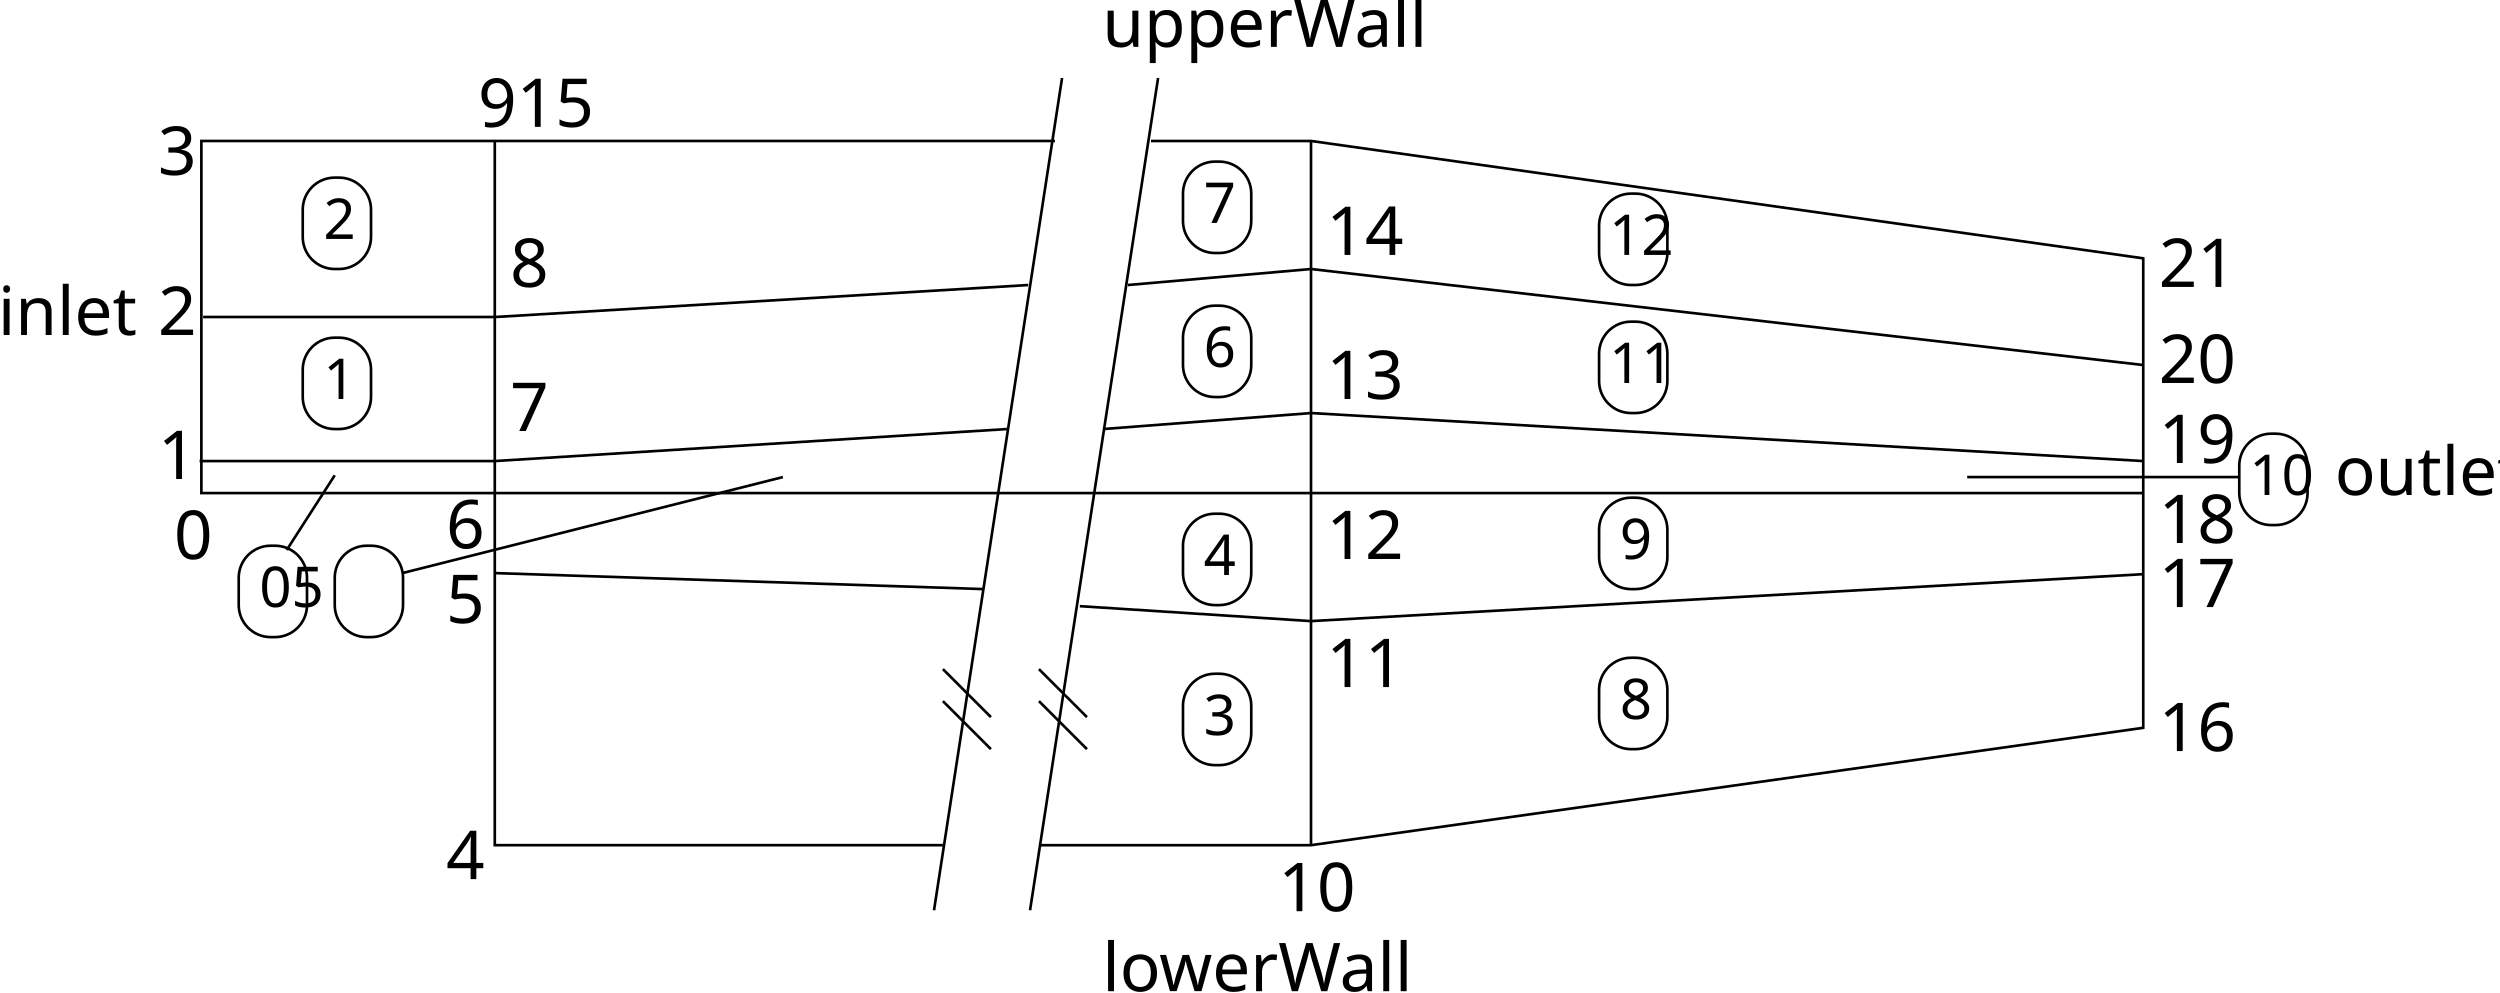
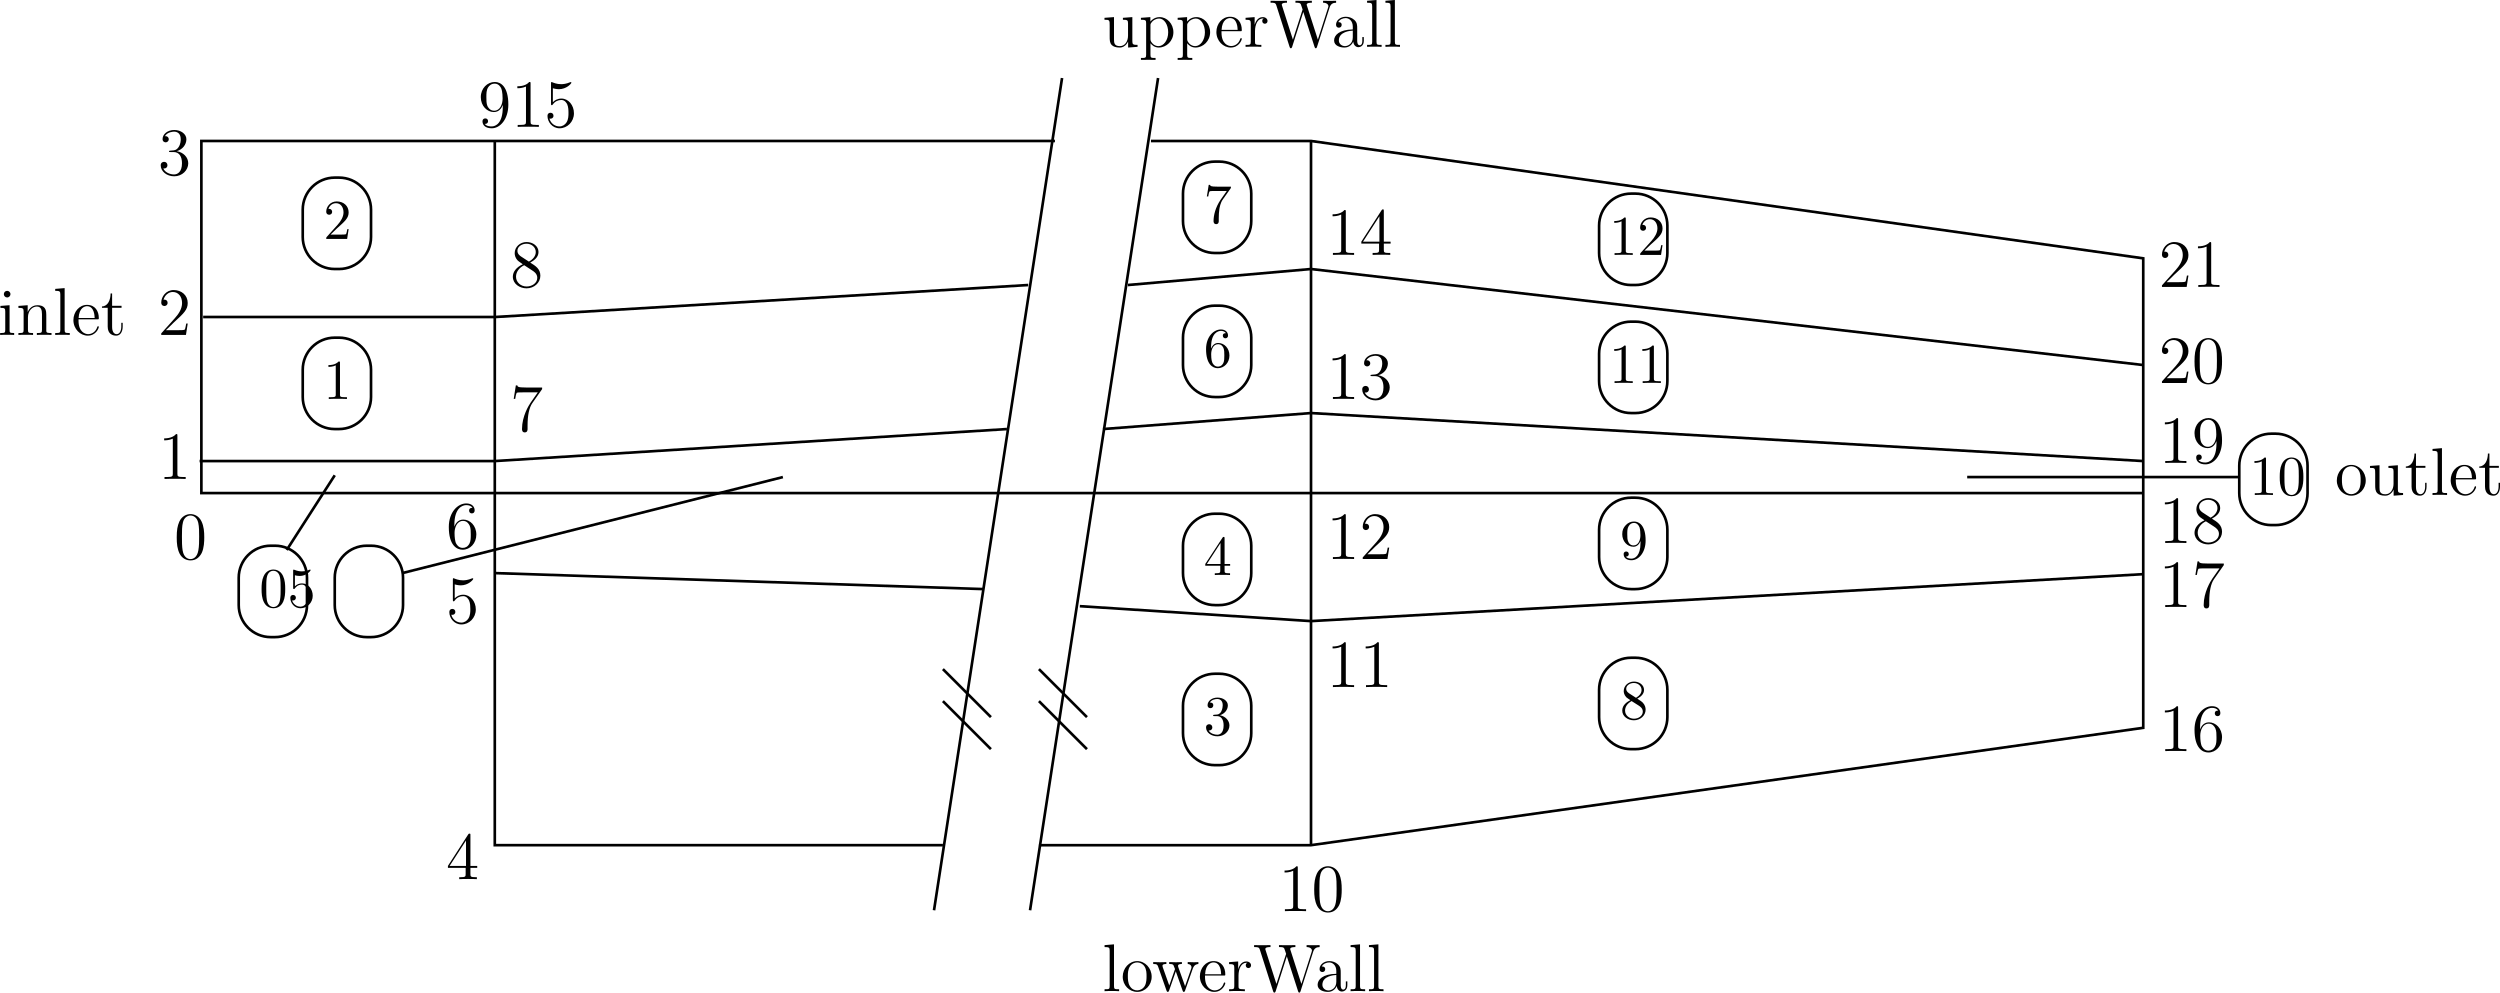
<svg xmlns="http://www.w3.org/2000/svg" id="svg4846" version="1.1" width="553.471" height="219.753" xml:space="preserve">
  <defs id="defs4850">
    <clipPath clipPathUnits="userSpaceOnUse" id="clipPath5116">
      <path d="m 780.031,4512.88 0,-1770 4139.999,0 0,1770 -4139.999,0 z" id="path5118" />
    </clipPath>
  </defs>
  <g id="g4854" transform="matrix(1.25,0,0,-1.25,-97.96351,562.2978)">
    <path id="path5120" style="fill:none;stroke:#000000;stroke-width:0.472;stroke-linecap:butt;stroke-linejoin:miter;stroke-miterlimit:10;stroke-opacity:1;stroke-dasharray:none" d="m 245.37,325.66 8.504,-8.503" />
    <path id="path5122" style="fill:none;stroke:#000000;stroke-width:0.472;stroke-linecap:butt;stroke-linejoin:miter;stroke-miterlimit:10;stroke-opacity:1;stroke-dasharray:none" d="m 245.37,331.329 8.504,-8.503" />
    <path id="path5124" style="fill:none;stroke:#000000;stroke-width:0.472;stroke-linecap:butt;stroke-linejoin:miter;stroke-miterlimit:10;stroke-opacity:1;stroke-dasharray:none" d="m 262.378,325.66 8.503,-8.503" />
    <path id="path5126" style="fill:none;stroke:#000000;stroke-width:0.472;stroke-linecap:butt;stroke-linejoin:miter;stroke-miterlimit:10;stroke-opacity:1;stroke-dasharray:none" d="m 262.378,331.329 8.503,-8.503" />
    <path id="path5128" style="fill:none;stroke:#000000;stroke-width:0.472;stroke-linecap:butt;stroke-linejoin:miter;stroke-miterlimit:10;stroke-opacity:1;stroke-dasharray:none" d="m 282.22,424.87 28.345,0 147.397,-20.787 0,-83.147 -147.397,-20.787 -48.187,0" />
    <path id="path5130" style="fill:none;stroke:#000000;stroke-width:0.472;stroke-linecap:butt;stroke-linejoin:miter;stroke-miterlimit:10;stroke-opacity:1;stroke-dasharray:none" d="m 113.721,368.179 52.282,0 90.706,5.669" />
    <path id="path5132" style="fill:none;stroke:#000000;stroke-width:0.472;stroke-linecap:butt;stroke-linejoin:miter;stroke-miterlimit:10;stroke-opacity:1;stroke-dasharray:none" d="m 273.716,373.848 36.849,2.834 147.397,-8.503" />
    <path id="path5134" style="fill:none;stroke:#000000;stroke-width:0.472;stroke-linecap:butt;stroke-linejoin:miter;stroke-miterlimit:10;stroke-opacity:1;stroke-dasharray:none" d="m 265.212,424.87 -151.176,0 0,-62.361 51.967,0 0,-62.36 79.367,0" />
    <path id="path5136" style="fill:none;stroke:#000000;stroke-width:0.472;stroke-linecap:butt;stroke-linejoin:miter;stroke-miterlimit:10;stroke-opacity:1;stroke-dasharray:none" d="m 166.003,362.509 0,62.361" />
    <path id="path5138" style="fill:none;stroke:#000000;stroke-width:0.472;stroke-linecap:butt;stroke-linejoin:miter;stroke-miterlimit:10;stroke-opacity:1;stroke-dasharray:none" d="m 166.003,362.509 291.959,0" />
    <path id="path5140" style="fill:none;stroke:#000000;stroke-width:0.472;stroke-linecap:butt;stroke-linejoin:miter;stroke-miterlimit:10;stroke-opacity:1;stroke-dasharray:none" d="M 266.472,436.019 243.796,288.622" />
    <path id="path5142" style="fill:none;stroke:#000000;stroke-width:0.472;stroke-linecap:butt;stroke-linejoin:miter;stroke-miterlimit:10;stroke-opacity:1;stroke-dasharray:none" d="M 283.479,436.019 260.803,288.622" />
    <path id="path5144" style="fill:none;stroke:#000000;stroke-width:0.472;stroke-linecap:butt;stroke-linejoin:miter;stroke-miterlimit:10;stroke-opacity:1;stroke-dasharray:none" d="m 474.969,365.344 -48.187,0" />
    <path id="path5146" style="fill:none;stroke:#000000;stroke-width:0.472;stroke-linecap:butt;stroke-linejoin:miter;stroke-miterlimit:10;stroke-opacity:1;stroke-dasharray:none" d="m 129.154,352.431 8.503,13.228" />
    <path id="path5148" style="fill:none;stroke:#000000;stroke-width:0.472;stroke-linecap:butt;stroke-linejoin:miter;stroke-miterlimit:10;stroke-opacity:1;stroke-dasharray:none" d="m 114.351,393.689 51.652,0 94.485,5.67" />
    <path id="path5150" style="fill:none;stroke:#000000;stroke-width:0.472;stroke-linecap:butt;stroke-linejoin:miter;stroke-miterlimit:10;stroke-opacity:1;stroke-dasharray:none" d="m 278.125,399.359 32.44,2.834 147.397,-17.007" />
    <path id="path5152" style="fill:none;stroke:#000000;stroke-width:0.472;stroke-linecap:butt;stroke-linejoin:miter;stroke-miterlimit:10;stroke-opacity:1;stroke-dasharray:none" d="m 166.003,348.337 86.611,-2.835" />
    <path id="path5154" style="fill:none;stroke:#000000;stroke-width:0.472;stroke-linecap:butt;stroke-linejoin:miter;stroke-miterlimit:10;stroke-opacity:1;stroke-dasharray:none" d="m 269.621,342.479 40.944,-2.646 147.397,8.315" />
    <path id="path5156" style="fill:none;stroke:#000000;stroke-width:0.472;stroke-linecap:butt;stroke-linejoin:miter;stroke-miterlimit:10;stroke-opacity:1;stroke-dasharray:none" d="m 149.626,348.337 67.399,17.007" />
    <path id="path5158" style="fill:none;stroke:#000000;stroke-width:0.472;stroke-linecap:butt;stroke-linejoin:miter;stroke-miterlimit:10;stroke-opacity:1;stroke-dasharray:none" d="m 310.565,300.149 0,124.721" />
    <path id="path5160" style="fill:none;stroke:#000000;stroke-width:0.472;stroke-linecap:butt;stroke-linejoin:miter;stroke-miterlimit:10;stroke-opacity:1;stroke-dasharray:none" d="m 293.558,421.216 0,0 c -3.131,0 -5.669,-2.538 -5.669,-5.669 l 0,-4.85 c 0,-3.131 2.538,-5.669 5.669,-5.669 l 0.756,0 c 3.131,0 5.669,2.538 5.669,5.669 l 0,4.85 c 0,3.131 -2.538,5.669 -5.669,5.669 l -0.756,0 z" />
    <path id="path5162" style="fill:none;stroke:#000000;stroke-width:0.472;stroke-linecap:butt;stroke-linejoin:miter;stroke-miterlimit:10;stroke-opacity:1;stroke-dasharray:none" d="m 293.558,395.705 0,0 c -3.131,0 -5.669,-2.538 -5.669,-5.669 l 0,-4.85 c 0,-3.131 2.538,-5.669 5.669,-5.669 l 0.756,0 c 3.131,0 5.669,2.538 5.669,5.669 l 0,4.85 c 0,3.131 -2.538,5.669 -5.669,5.669 l -0.756,0 z" />
    <path id="path5164" style="fill:none;stroke:#000000;stroke-width:0.472;stroke-linecap:butt;stroke-linejoin:miter;stroke-miterlimit:10;stroke-opacity:1;stroke-dasharray:none" d="m 137.657,418.382 0,0 c -3.13,0 -5.669,-2.539 -5.669,-5.67 l 0,-4.85 c 0,-3.131 2.539,-5.669 5.669,-5.669 l 0.757,0 c 3.13,0 5.668,2.538 5.668,5.669 l 0,4.85 c 0,3.131 -2.538,5.67 -5.669,5.67 l -0.756,0 z" />
    <path id="path5166" style="fill:none;stroke:#000000;stroke-width:0.472;stroke-linecap:butt;stroke-linejoin:miter;stroke-miterlimit:10;stroke-opacity:1;stroke-dasharray:none" d="m 367.256,333.345 0,0 c -3.131,0 -5.669,-2.538 -5.669,-5.669 l 0,-4.85 c 0,-3.131 2.538,-5.669 5.669,-5.669 l 0.756,0 c 3.131,0 5.669,2.538 5.669,5.669 l 0,4.85 c 0,3.131 -2.538,5.669 -5.669,5.669 l -0.756,0 z" />
    <path id="path5168" style="fill:none;stroke:#000000;stroke-width:0.472;stroke-linecap:butt;stroke-linejoin:miter;stroke-miterlimit:10;stroke-opacity:1;stroke-dasharray:none" d="m 367.256,361.691 0,0 c -3.131,0 -5.669,-2.539 -5.669,-5.67 l 0,-4.85 c 0,-3.13 2.538,-5.669 5.669,-5.669 l 0.756,0 c 3.131,0 5.669,2.538 5.669,5.669 l 0,4.85 c 0,3.131 -2.538,5.67 -5.669,5.67 l -0.756,0 z" />
    <path id="path5170" style="fill:none;stroke:#000000;stroke-width:0.472;stroke-linecap:butt;stroke-linejoin:miter;stroke-miterlimit:10;stroke-opacity:1;stroke-dasharray:none" d="m 367.256,392.871 0,0 c -3.131,0 -5.669,-2.539 -5.669,-5.669 l 0,-4.851 c 0,-3.131 2.538,-5.669 5.669,-5.669 l 0.756,0 c 3.131,0 5.669,2.538 5.669,5.669 l 0,4.851 c 0,3.13 -2.538,5.669 -5.669,5.669 l -0.756,0 z" />
    <path id="path5172" style="fill:none;stroke:#000000;stroke-width:0.472;stroke-linecap:butt;stroke-linejoin:miter;stroke-miterlimit:10;stroke-opacity:1;stroke-dasharray:none" d="m 137.657,390.036 0,0 c -3.13,0 -5.669,-2.538 -5.669,-5.669 l 0,-4.85 c 0,-3.131 2.539,-5.669 5.669,-5.669 l 0.756,0 c 3.131,0 5.669,2.538 5.669,5.669 l 0,4.85 c 0,3.131 -2.538,5.669 -5.669,5.669 l -0.756,0 z" />
    <path id="path5174" style="fill:none;stroke:#000000;stroke-width:0.472;stroke-linecap:butt;stroke-linejoin:miter;stroke-miterlimit:10;stroke-opacity:1;stroke-dasharray:none" d="m 126.319,353.187 0,0 c -3.13,0 -5.669,-2.539 -5.669,-5.669 l 0,-4.85 c 0,-3.131 2.539,-5.67 5.67,-5.67 l 0.755,0 c 3.131,0 5.669,2.539 5.669,5.67 l 0,4.85 c 0,3.13 -2.538,5.669 -5.669,5.669 l -0.756,0 z" />
    <path id="path5176" style="fill:none;stroke:#000000;stroke-width:0.472;stroke-linecap:butt;stroke-linejoin:miter;stroke-miterlimit:10;stroke-opacity:1;stroke-dasharray:none" d="m 143.327,353.187 0,0 c -3.131,0 -5.67,-2.539 -5.67,-5.669 l 0,-4.85 c 0,-3.131 2.539,-5.67 5.67,-5.67 l 0.755,0 c 3.131,0 5.67,2.539 5.67,5.67 l 0,4.85 c 0,3.13 -2.539,5.669 -5.67,5.669 l -0.755,0 z" />
    <path id="path5178" style="fill:none;stroke:#000000;stroke-width:0.472;stroke-linecap:butt;stroke-linejoin:miter;stroke-miterlimit:10;stroke-opacity:1;stroke-dasharray:none" d="m 367.256,415.547 0,0 c -3.131,0 -5.669,-2.538 -5.669,-5.669 l 0,-4.85 c 0,-3.131 2.538,-5.669 5.669,-5.669 l 0.756,0 c 3.131,0 5.669,2.538 5.669,5.669 l 0,4.85 c 0,3.131 -2.538,5.669 -5.669,5.669 l -0.756,0 z" />
    <path id="path5180" style="fill:none;stroke:#000000;stroke-width:0.472;stroke-linecap:butt;stroke-linejoin:miter;stroke-miterlimit:10;stroke-opacity:1;stroke-dasharray:none" d="m 293.558,358.856 0,0 c -3.131,0 -5.669,-2.538 -5.669,-5.669 l 0,-4.85 c 0,-3.131 2.538,-5.669 5.669,-5.669 l 0.756,0 c 3.131,0 5.669,2.538 5.669,5.669 l 0,4.85 c 0,3.131 -2.538,5.669 -5.669,5.669 l -0.756,0 z" />
    <path id="path5182" style="fill:none;stroke:#000000;stroke-width:0.472;stroke-linecap:butt;stroke-linejoin:miter;stroke-miterlimit:10;stroke-opacity:1;stroke-dasharray:none" d="m 293.558,330.511 0,0 c -3.131,0 -5.669,-2.539 -5.669,-5.67 l 0,-4.85 c 0,-3.13 2.538,-5.669 5.669,-5.669 l 0.755,0 c 3.131,0 5.67,2.539 5.67,5.669 l 0,4.85 c 0,3.131 -2.538,5.67 -5.669,5.67 l -0.756,0 z" />
-     <text transform="scale(1,-1)" id="text5188" x="135.648" y="-379.174">
-       <tspan style="font-size:9.963px;font-variant:normal;font-weight:normal;writing-mode:lr-tb;fill:#000000;fill-opacity:1;fill-rule:nonzero;stroke:none;font-family:cmr10;-inkscape-font-specification:cmr10" x="135.648" y="-379.174" id="tspan5190">1</tspan>
+     <text transform="scale(1,-1)" id="text5188" x="135.648" y="-379.174" style="-inkscape-font-specification:LMRoman10;font-family:LMRoman10;font-weight:normal;font-style:normal;font-stretch:normal;font-variant:normal;font-size:9.962px;text-anchor:start;text-align:start;writing-mode:lr;line-height:125%">
+       <tspan style="font-size:9.962px;font-variant:normal;font-weight:normal;writing-mode:lr;fill:#000000;fill-opacity:1;fill-rule:nonzero;stroke:none;font-family:LMRoman10;-inkscape-font-specification:LMRoman10;font-style:normal;font-stretch:normal;text-anchor:start;text-align:start;line-height:125%" x="135.648" y="-379.174" id="tspan5190">1</tspan>
    </text>
    <path id="path5184" style="fill:none;stroke:#000000;stroke-width:0.472;stroke-linecap:butt;stroke-linejoin:miter;stroke-miterlimit:10;stroke-opacity:1;stroke-dasharray:none" d="m 480.638,373.029 0,0 c -3.131,0 -5.669,-2.538 -5.669,-5.669 l 0,-4.851 c 0,-3.13 2.538,-5.669 5.669,-5.669 l 0.756,0 c 3.131,0 5.669,2.539 5.669,5.669 l 0,4.851 c 0,3.131 -2.538,5.669 -5.669,5.669 l -0.756,0 z" />
-     <text transform="scale(1,-1)" id="text5192" x="313.29" y="-404.689">
-       <tspan style="font-size:11.955px;font-variant:normal;font-weight:normal;writing-mode:lr-tb;fill:#000000;fill-opacity:1;fill-rule:nonzero;stroke:none;font-family:cmr12;-inkscape-font-specification:cmr12" x="313.29 319.14" y="-404.689" id="tspan5194">14</tspan>
-       <tspan style="font-size:11.955px;font-variant:normal;font-weight:normal;writing-mode:lr-tb;fill:#000000;fill-opacity:1;fill-rule:nonzero;stroke:none;font-family:cmr12;-inkscape-font-specification:cmr12" x="313.29 319.14" y="-379.174" id="tspan5196">13</tspan>
-       <tspan style="font-size:11.955px;font-variant:normal;font-weight:normal;writing-mode:lr-tb;fill:#000000;fill-opacity:1;fill-rule:nonzero;stroke:none;font-family:cmr12;-inkscape-font-specification:cmr12" x="313.29 319.14" y="-350.833" id="tspan5198">12</tspan>
-       <tspan style="font-size:11.955px;font-variant:normal;font-weight:normal;writing-mode:lr-tb;fill:#000000;fill-opacity:1;fill-rule:nonzero;stroke:none;font-family:cmr12;-inkscape-font-specification:cmr12" x="313.29 319.14" y="-328.153" id="tspan5200">11</tspan>
-       <tspan style="font-size:11.955px;font-variant:normal;font-weight:normal;writing-mode:lr-tb;fill:#000000;fill-opacity:1;fill-rule:nonzero;stroke:none;font-family:cmr12;-inkscape-font-specification:cmr12" x="106.353" y="-418.864" id="tspan5202">3</tspan>
-       <tspan style="font-size:11.955px;font-variant:normal;font-weight:normal;writing-mode:lr-tb;fill:#000000;fill-opacity:1;fill-rule:nonzero;stroke:none;font-family:cmr12;-inkscape-font-specification:cmr12" x="168.714" y="-373.504" id="tspan5204">7</tspan>
-       <tspan style="font-size:11.955px;font-variant:normal;font-weight:normal;writing-mode:lr-tb;fill:#000000;fill-opacity:1;fill-rule:nonzero;stroke:none;font-family:cmr12;-inkscape-font-specification:cmr12" x="168.714" y="-399.019" id="tspan5206">8</tspan>
-       <tspan style="font-size:11.955px;font-variant:normal;font-weight:normal;writing-mode:lr-tb;fill:#000000;fill-opacity:1;fill-rule:nonzero;stroke:none;font-family:cmr12;-inkscape-font-specification:cmr12" x="106.353" y="-390.514" id="tspan5208">2</tspan>
-       <tspan style="font-size:11.955px;font-variant:normal;font-weight:normal;writing-mode:lr-tb;fill:#000000;fill-opacity:1;fill-rule:nonzero;stroke:none;font-family:cmr12;-inkscape-font-specification:cmr12" x="106.353" y="-365.008" id="tspan5210">1</tspan>
-       <tspan style="font-size:11.955px;font-variant:normal;font-weight:normal;writing-mode:lr-tb;fill:#000000;fill-opacity:1;fill-rule:nonzero;stroke:none;font-family:cmr12;-inkscape-font-specification:cmr12" x="157.374" y="-339.493" id="tspan5212">5</tspan>
-       <tspan style="font-size:11.955px;font-variant:normal;font-weight:normal;writing-mode:lr-tb;fill:#000000;fill-opacity:1;fill-rule:nonzero;stroke:none;font-family:cmr12;-inkscape-font-specification:cmr12" x="157.374" y="-294.133" id="tspan5214">4</tspan>
-       <tspan style="font-size:11.955px;font-variant:normal;font-weight:normal;writing-mode:lr-tb;fill:#000000;fill-opacity:1;fill-rule:nonzero;stroke:none;font-family:cmr12;-inkscape-font-specification:cmr12" x="304.785 310.635" y="-288.463" id="tspan5216">10</tspan>
+     <text transform="scale(1,-1)" id="text5192" x="313.29" y="-404.689" style="-inkscape-font-specification:LMRoman12;font-family:LMRoman12;font-weight:normal;font-style:normal;font-stretch:normal;font-variant:normal;font-size:11.955px;text-anchor:start;text-align:start;writing-mode:lr;line-height:125%">
+       <tspan style="font-size:11.955px;font-variant:normal;font-weight:normal;writing-mode:lr;fill:#000000;fill-opacity:1;fill-rule:nonzero;stroke:none;font-family:LMRoman12;-inkscape-font-specification:LMRoman12;font-style:normal;font-stretch:normal;text-anchor:start;text-align:start;line-height:125%" x="313.29 319.14" y="-404.689" id="tspan5194">14</tspan>
+       <tspan style="font-size:11.955px;font-variant:normal;font-weight:normal;writing-mode:lr;fill:#000000;fill-opacity:1;fill-rule:nonzero;stroke:none;font-family:LMRoman12;-inkscape-font-specification:LMRoman12;font-style:normal;font-stretch:normal;text-anchor:start;text-align:start;line-height:125%" x="313.29 319.14" y="-379.174" id="tspan5196">13</tspan>
+       <tspan style="font-size:11.955px;font-variant:normal;font-weight:normal;writing-mode:lr;fill:#000000;fill-opacity:1;fill-rule:nonzero;stroke:none;font-family:LMRoman12;-inkscape-font-specification:LMRoman12;font-style:normal;font-stretch:normal;text-anchor:start;text-align:start;line-height:125%" x="313.29 319.14" y="-350.833" id="tspan5198">12</tspan>
+       <tspan style="font-size:11.955px;font-variant:normal;font-weight:normal;writing-mode:lr;fill:#000000;fill-opacity:1;fill-rule:nonzero;stroke:none;font-family:LMRoman12;-inkscape-font-specification:LMRoman12;font-style:normal;font-stretch:normal;text-anchor:start;text-align:start;line-height:125%" x="313.29 319.14" y="-328.153" id="tspan5200">11</tspan>
+       <tspan style="font-size:11.955px;font-variant:normal;font-weight:normal;writing-mode:lr;fill:#000000;fill-opacity:1;fill-rule:nonzero;stroke:none;font-family:LMRoman12;-inkscape-font-specification:LMRoman12;font-style:normal;font-stretch:normal;text-anchor:start;text-align:start;line-height:125%" x="106.353" y="-418.864" id="tspan5202">3</tspan>
+       <tspan style="font-size:11.955px;font-variant:normal;font-weight:normal;writing-mode:lr;fill:#000000;fill-opacity:1;fill-rule:nonzero;stroke:none;font-family:LMRoman12;-inkscape-font-specification:LMRoman12;font-style:normal;font-stretch:normal;text-anchor:start;text-align:start;line-height:125%" x="168.714" y="-373.504" id="tspan5204">7</tspan>
+       <tspan style="font-size:11.955px;font-variant:normal;font-weight:normal;writing-mode:lr;fill:#000000;fill-opacity:1;fill-rule:nonzero;stroke:none;font-family:LMRoman12;-inkscape-font-specification:LMRoman12;font-style:normal;font-stretch:normal;text-anchor:start;text-align:start;line-height:125%" x="168.714" y="-399.019" id="tspan5206">8</tspan>
+       <tspan style="font-size:11.955px;font-variant:normal;font-weight:normal;writing-mode:lr;fill:#000000;fill-opacity:1;fill-rule:nonzero;stroke:none;font-family:LMRoman12;-inkscape-font-specification:LMRoman12;font-style:normal;font-stretch:normal;text-anchor:start;text-align:start;line-height:125%" x="106.353" y="-390.514" id="tspan5208">2</tspan>
+       <tspan style="font-size:11.955px;font-variant:normal;font-weight:normal;writing-mode:lr;fill:#000000;fill-opacity:1;fill-rule:nonzero;stroke:none;font-family:LMRoman12;-inkscape-font-specification:LMRoman12;font-style:normal;font-stretch:normal;text-anchor:start;text-align:start;line-height:125%" x="106.353" y="-365.008" id="tspan5210">1</tspan>
+       <tspan style="font-size:11.955px;font-variant:normal;font-weight:normal;writing-mode:lr;fill:#000000;fill-opacity:1;fill-rule:nonzero;stroke:none;font-family:LMRoman12;-inkscape-font-specification:LMRoman12;font-style:normal;font-stretch:normal;text-anchor:start;text-align:start;line-height:125%" x="157.374" y="-339.493" id="tspan5212">5</tspan>
+       <tspan style="font-size:11.955px;font-variant:normal;font-weight:normal;writing-mode:lr;fill:#000000;fill-opacity:1;fill-rule:nonzero;stroke:none;font-family:LMRoman12;-inkscape-font-specification:LMRoman12;font-style:normal;font-stretch:normal;text-anchor:start;text-align:start;line-height:125%" x="157.374" y="-294.133" id="tspan5214">4</tspan>
+       <tspan style="font-size:11.955px;font-variant:normal;font-weight:normal;writing-mode:lr;fill:#000000;fill-opacity:1;fill-rule:nonzero;stroke:none;font-family:LMRoman12;-inkscape-font-specification:LMRoman12;font-style:normal;font-stretch:normal;text-anchor:start;text-align:start;line-height:125%" x="304.785 310.635" y="-288.463" id="tspan5216">10</tspan>
    </text>
-     <text transform="scale(1,-1)" id="text5218" x="135.648" y="-407.524">
-       <tspan style="font-size:9.963px;font-variant:normal;font-weight:normal;writing-mode:lr-tb;fill:#000000;fill-opacity:1;fill-rule:nonzero;stroke:none;font-family:cmr10;-inkscape-font-specification:cmr10" x="135.648" y="-407.524" id="tspan5220">2</tspan>
-       <tspan style="font-size:9.963px;font-variant:normal;font-weight:normal;writing-mode:lr-tb;fill:#000000;fill-opacity:1;fill-rule:nonzero;stroke:none;font-family:cmr10;-inkscape-font-specification:cmr10" x="291.555" y="-319.647" id="tspan5222">3</tspan>
-       <tspan style="font-size:9.963px;font-variant:normal;font-weight:normal;writing-mode:lr-tb;fill:#000000;fill-opacity:1;fill-rule:nonzero;stroke:none;font-family:cmr10;-inkscape-font-specification:cmr10" x="291.555" y="-347.997" id="tspan5224">4</tspan>
-       <tspan style="font-size:9.963px;font-variant:normal;font-weight:normal;writing-mode:lr-tb;fill:#000000;fill-opacity:1;fill-rule:nonzero;stroke:none;font-family:cmr10;-inkscape-font-specification:cmr10" x="291.555" y="-384.843" id="tspan5226">6</tspan>
-       <tspan style="font-size:9.963px;font-variant:normal;font-weight:normal;writing-mode:lr-tb;fill:#000000;fill-opacity:1;fill-rule:nonzero;stroke:none;font-family:cmr10;-inkscape-font-specification:cmr10" x="291.555" y="-410.358" id="tspan5228">7</tspan>
-       <tspan style="font-size:9.963px;font-variant:normal;font-weight:normal;writing-mode:lr-tb;fill:#000000;fill-opacity:1;fill-rule:nonzero;stroke:none;font-family:cmr10;-inkscape-font-specification:cmr10" x="365.264" y="-322.482" id="tspan5230">8</tspan>
-       <tspan style="font-size:9.963px;font-variant:normal;font-weight:normal;writing-mode:lr-tb;fill:#000000;fill-opacity:1;fill-rule:nonzero;stroke:none;font-family:cmr10;-inkscape-font-specification:cmr10" x="365.264" y="-350.832" id="tspan5232">9</tspan>
-       <tspan style="font-size:9.963px;font-variant:normal;font-weight:normal;writing-mode:lr-tb;fill:#000000;fill-opacity:1;fill-rule:nonzero;stroke:none;font-family:cmr10;-inkscape-font-specification:cmr10" x="363.375 368.352" y="-382.008" id="tspan5234">11</tspan>
-       <tspan style="font-size:9.963px;font-variant:normal;font-weight:normal;writing-mode:lr-tb;fill:#000000;fill-opacity:1;fill-rule:nonzero;stroke:none;font-family:cmr10;-inkscape-font-specification:cmr10" x="124.308 141.309" y="-342.327" id="tspan5236">05</tspan>
-       <tspan style="font-size:9.963px;font-variant:normal;font-weight:normal;writing-mode:lr-tb;fill:#000000;fill-opacity:1;fill-rule:nonzero;stroke:none;font-family:cmr10;-inkscape-font-specification:cmr10" x="476.766 481.743" y="-362.172" id="tspan5238">10</tspan>
+     <text transform="scale(1,-1)" id="text5218" x="135.648" y="-407.524" style="-inkscape-font-specification:LMRoman10;font-family:LMRoman10;font-weight:normal;font-style:normal;font-stretch:normal;font-variant:normal;font-size:9.962px;text-anchor:start;text-align:start;writing-mode:lr;line-height:125%">
+       <tspan style="font-size:9.962px;font-variant:normal;font-weight:normal;writing-mode:lr;fill:#000000;fill-opacity:1;fill-rule:nonzero;stroke:none;font-family:LMRoman10;-inkscape-font-specification:LMRoman10;font-style:normal;font-stretch:normal;text-anchor:start;text-align:start;line-height:125%" x="135.648" y="-407.524" id="tspan5220">2</tspan>
+       <tspan style="font-size:9.962px;font-variant:normal;font-weight:normal;writing-mode:lr;fill:#000000;fill-opacity:1;fill-rule:nonzero;stroke:none;font-family:LMRoman10;-inkscape-font-specification:LMRoman10;font-style:normal;font-stretch:normal;text-anchor:start;text-align:start;line-height:125%" x="291.555" y="-319.647" id="tspan5222">3</tspan>
+       <tspan style="font-size:9.962px;font-variant:normal;font-weight:normal;writing-mode:lr;fill:#000000;fill-opacity:1;fill-rule:nonzero;stroke:none;font-family:LMRoman10;-inkscape-font-specification:LMRoman10;font-style:normal;font-stretch:normal;text-anchor:start;text-align:start;line-height:125%" x="291.555" y="-347.997" id="tspan5224">4</tspan>
+       <tspan style="font-size:9.962px;font-variant:normal;font-weight:normal;writing-mode:lr;fill:#000000;fill-opacity:1;fill-rule:nonzero;stroke:none;font-family:LMRoman10;-inkscape-font-specification:LMRoman10;font-style:normal;font-stretch:normal;text-anchor:start;text-align:start;line-height:125%" x="291.555" y="-384.843" id="tspan5226">6</tspan>
+       <tspan style="font-size:9.962px;font-variant:normal;font-weight:normal;writing-mode:lr;fill:#000000;fill-opacity:1;fill-rule:nonzero;stroke:none;font-family:LMRoman10;-inkscape-font-specification:LMRoman10;font-style:normal;font-stretch:normal;text-anchor:start;text-align:start;line-height:125%" x="291.555" y="-410.358" id="tspan5228">7</tspan>
+       <tspan style="font-size:9.962px;font-variant:normal;font-weight:normal;writing-mode:lr;fill:#000000;fill-opacity:1;fill-rule:nonzero;stroke:none;font-family:LMRoman10;-inkscape-font-specification:LMRoman10;font-style:normal;font-stretch:normal;text-anchor:start;text-align:start;line-height:125%" x="365.264" y="-322.482" id="tspan5230">8</tspan>
+       <tspan style="font-size:9.962px;font-variant:normal;font-weight:normal;writing-mode:lr;fill:#000000;fill-opacity:1;fill-rule:nonzero;stroke:none;font-family:LMRoman10;-inkscape-font-specification:LMRoman10;font-style:normal;font-stretch:normal;text-anchor:start;text-align:start;line-height:125%" x="365.264" y="-350.832" id="tspan5232">9</tspan>
+       <tspan style="font-size:9.962px;font-variant:normal;font-weight:normal;writing-mode:lr;fill:#000000;fill-opacity:1;fill-rule:nonzero;stroke:none;font-family:LMRoman10;-inkscape-font-specification:LMRoman10;font-style:normal;font-stretch:normal;text-anchor:start;text-align:start;line-height:125%" x="363.375 368.352" y="-382.008" id="tspan5234">11</tspan>
+       <tspan style="font-size:9.962px;font-variant:normal;font-weight:normal;writing-mode:lr;fill:#000000;fill-opacity:1;fill-rule:nonzero;stroke:none;font-family:LMRoman10;-inkscape-font-specification:LMRoman10;font-style:normal;font-stretch:normal;text-anchor:start;text-align:start;line-height:125%" x="124.308 141.309" y="-342.327" id="tspan5236">05</tspan>
+       <tspan style="font-size:9.962px;font-variant:normal;font-weight:normal;writing-mode:lr;fill:#000000;fill-opacity:1;fill-rule:nonzero;stroke:none;font-family:LMRoman10;-inkscape-font-specification:LMRoman10;font-style:normal;font-stretch:normal;text-anchor:start;text-align:start;line-height:125%" x="476.766 481.743" y="-362.172" id="tspan5238">10</tspan>
    </text>
-     <text transform="scale(1,-1)" id="text5240" x="460.701" y="-316.812">
-       <tspan style="font-size:11.955px;font-variant:normal;font-weight:normal;writing-mode:lr-tb;fill:#000000;fill-opacity:1;fill-rule:nonzero;stroke:none;font-family:cmr12;-inkscape-font-specification:cmr12" x="460.701 466.551" y="-316.812" id="tspan5242">16</tspan>
-       <tspan style="font-size:11.955px;font-variant:normal;font-weight:normal;writing-mode:lr-tb;fill:#000000;fill-opacity:1;fill-rule:nonzero;stroke:none;font-family:cmr12;-inkscape-font-specification:cmr12" x="460.701 466.551" y="-342.327" id="tspan5244">17</tspan>
-       <tspan style="font-size:11.955px;font-variant:normal;font-weight:normal;writing-mode:lr-tb;fill:#000000;fill-opacity:1;fill-rule:nonzero;stroke:none;font-family:cmr12;-inkscape-font-specification:cmr12" x="460.701 466.551" y="-367.842" id="tspan5246">19</tspan>
-       <tspan style="font-size:11.955px;font-variant:normal;font-weight:normal;writing-mode:lr-tb;fill:#000000;fill-opacity:1;fill-rule:nonzero;stroke:none;font-family:cmr12;-inkscape-font-specification:cmr12" x="460.701 466.551" y="-382.008" id="tspan5248">20</tspan>
-       <tspan style="font-size:11.955px;font-variant:normal;font-weight:normal;writing-mode:lr-tb;fill:#000000;fill-opacity:1;fill-rule:nonzero;stroke:none;font-family:cmr12;-inkscape-font-specification:cmr12" x="460.701 466.551" y="-399.018" id="tspan5250">21</tspan>
-       <tspan style="font-size:11.955px;font-variant:normal;font-weight:normal;writing-mode:lr-tb;fill:#000000;fill-opacity:1;fill-rule:nonzero;stroke:none;font-family:cmr12;-inkscape-font-specification:cmr12" x="460.701 466.551" y="-353.667" id="tspan5252">18</tspan>
-       <tspan style="font-size:11.955px;font-variant:normal;font-weight:normal;writing-mode:lr-tb;fill:#000000;fill-opacity:1;fill-rule:nonzero;stroke:none;font-family:cmr12;-inkscape-font-specification:cmr12" x="163.044 304.785 310.635" y="-427.368" id="tspan5254">915</tspan>
+     <text transform="scale(1,-1)" id="text5240" x="460.701" y="-316.812" style="-inkscape-font-specification:LMRoman12;font-family:LMRoman12;font-weight:normal;font-style:normal;font-stretch:normal;font-variant:normal;font-size:11.955px;text-anchor:start;text-align:start;writing-mode:lr;line-height:125%">
+       <tspan style="font-size:11.955px;font-variant:normal;font-weight:normal;writing-mode:lr;fill:#000000;fill-opacity:1;fill-rule:nonzero;stroke:none;font-family:LMRoman12;-inkscape-font-specification:LMRoman12;font-style:normal;font-stretch:normal;text-anchor:start;text-align:start;line-height:125%" x="460.701 466.551" y="-316.812" id="tspan5242">16</tspan>
+       <tspan style="font-size:11.955px;font-variant:normal;font-weight:normal;writing-mode:lr;fill:#000000;fill-opacity:1;fill-rule:nonzero;stroke:none;font-family:LMRoman12;-inkscape-font-specification:LMRoman12;font-style:normal;font-stretch:normal;text-anchor:start;text-align:start;line-height:125%" x="460.701 466.551" y="-342.327" id="tspan5244">17</tspan>
+       <tspan style="font-size:11.955px;font-variant:normal;font-weight:normal;writing-mode:lr;fill:#000000;fill-opacity:1;fill-rule:nonzero;stroke:none;font-family:LMRoman12;-inkscape-font-specification:LMRoman12;font-style:normal;font-stretch:normal;text-anchor:start;text-align:start;line-height:125%" x="460.701 466.551" y="-367.842" id="tspan5246">19</tspan>
+       <tspan style="font-size:11.955px;font-variant:normal;font-weight:normal;writing-mode:lr;fill:#000000;fill-opacity:1;fill-rule:nonzero;stroke:none;font-family:LMRoman12;-inkscape-font-specification:LMRoman12;font-style:normal;font-stretch:normal;text-anchor:start;text-align:start;line-height:125%" x="460.701 466.551" y="-382.008" id="tspan5248">20</tspan>
+       <tspan style="font-size:11.955px;font-variant:normal;font-weight:normal;writing-mode:lr;fill:#000000;fill-opacity:1;fill-rule:nonzero;stroke:none;font-family:LMRoman12;-inkscape-font-specification:LMRoman12;font-style:normal;font-stretch:normal;text-anchor:start;text-align:start;line-height:125%" x="460.701 466.551" y="-399.018" id="tspan5250">21</tspan>
+       <tspan style="font-size:11.955px;font-variant:normal;font-weight:normal;writing-mode:lr;fill:#000000;fill-opacity:1;fill-rule:nonzero;stroke:none;font-family:LMRoman12;-inkscape-font-specification:LMRoman12;font-style:normal;font-stretch:normal;text-anchor:start;text-align:start;line-height:125%" x="460.701 466.551" y="-353.667" id="tspan5252">18</tspan>
+       <tspan style="font-size:11.955px;font-variant:normal;font-weight:normal;writing-mode:lr;fill:#000000;fill-opacity:1;fill-rule:nonzero;stroke:none;font-family:LMRoman12;-inkscape-font-specification:LMRoman12;font-style:normal;font-stretch:normal;text-anchor:start;text-align:start;line-height:125%" x="163.044 304.785 310.635" y="-427.368" id="tspan5254">915</tspan>
    </text>
-     <text transform="scale(1,-1)" id="text5256" x="363.375" y="-404.688">
-       <tspan style="font-size:9.963px;font-variant:normal;font-weight:normal;writing-mode:lr-tb;fill:#000000;fill-opacity:1;fill-rule:nonzero;stroke:none;font-family:cmr10;-inkscape-font-specification:cmr10" x="363.375 368.352" y="-404.688" id="tspan5258">12</tspan>
+     <text transform="scale(1,-1)" id="text5256" x="363.375" y="-404.688" style="-inkscape-font-specification:LMRoman10;font-family:LMRoman10;font-weight:normal;font-style:normal;font-stretch:normal;font-variant:normal;font-size:9.962px;text-anchor:start;text-align:start;writing-mode:lr;line-height:125%">
+       <tspan style="font-size:9.962px;font-variant:normal;font-weight:normal;writing-mode:lr;fill:#000000;fill-opacity:1;fill-rule:nonzero;stroke:none;font-family:LMRoman10;-inkscape-font-specification:LMRoman10;font-style:normal;font-stretch:normal;text-anchor:start;text-align:start;line-height:125%" x="363.375 368.352" y="-404.688" id="tspan5258">12</tspan>
    </text>
-     <text transform="scale(1,-1)" id="text5260" x="273.609" y="-441.543">
-       <tspan style="font-size:11.955px;font-variant:normal;font-weight:normal;writing-mode:lr-tb;fill:#000000;fill-opacity:1;fill-rule:nonzero;stroke:none;font-family:cmr12;-inkscape-font-specification:cmr12" x="273.609 280.116 286.623 293.454 298.656 303.21 314.261 320.111 323.36" y="-441.543" id="tspan5262">upperWall</tspan>
-       <tspan style="font-size:11.955px;font-variant:normal;font-weight:normal;writing-mode:lr-tb;fill:#000000;fill-opacity:1;fill-rule:nonzero;stroke:none;font-family:cmr12;-inkscape-font-specification:cmr12" x="491.886 497.736 504.243 508.797 512.046 517.248" y="-362.172" id="tspan5264">outlet</tspan>
-       <tspan style="font-size:11.955px;font-variant:normal;font-weight:normal;writing-mode:lr-tb;fill:#000000;fill-opacity:1;fill-rule:nonzero;stroke:none;font-family:cmr12;-inkscape-font-specification:cmr12" x="109.188" y="-350.832" id="tspan5266">0</tspan>
-       <tspan style="font-size:11.955px;font-variant:normal;font-weight:normal;writing-mode:lr-tb;fill:#000000;fill-opacity:1;fill-rule:nonzero;stroke:none;font-family:cmr12;-inkscape-font-specification:cmr12" x="157.374" y="-352.722" id="tspan5268">6</tspan>
-       <tspan style="font-size:11.955px;font-variant:normal;font-weight:normal;writing-mode:lr-tb;fill:#000000;fill-opacity:1;fill-rule:nonzero;stroke:none;font-family:cmr12;-inkscape-font-specification:cmr12" x="78.003 81.252 87.759 91.008 96.21" y="-390.513" id="tspan5270">inlet</tspan>
-       <tspan style="font-size:11.955px;font-variant:normal;font-weight:normal;writing-mode:lr-tb;fill:#000000;fill-opacity:1;fill-rule:nonzero;stroke:none;font-family:cmr12;-inkscape-font-specification:cmr12" x="273.609 276.858 282.384 290.511 295.713 300.267 311.319 317.169 320.418" y="-274.287" id="tspan5272">lowerWall</tspan>
+     <text transform="scale(1,-1)" id="text5260" x="273.609" y="-441.543" style="-inkscape-font-specification:LMRoman12;font-family:LMRoman12;font-weight:normal;font-style:normal;font-stretch:normal;font-variant:normal;font-size:11.955px;text-anchor:start;text-align:start;writing-mode:lr;line-height:125%">
+       <tspan style="font-size:11.955px;font-variant:normal;font-weight:normal;writing-mode:lr;fill:#000000;fill-opacity:1;fill-rule:nonzero;stroke:none;font-family:LMRoman12;-inkscape-font-specification:LMRoman12;font-style:normal;font-stretch:normal;text-anchor:start;text-align:start;line-height:125%" x="273.609 280.116 286.623 293.454 298.656 303.21 314.261 320.111 323.36" y="-441.543" id="tspan5262">upperWall</tspan>
+       <tspan style="font-size:11.955px;font-variant:normal;font-weight:normal;writing-mode:lr;fill:#000000;fill-opacity:1;fill-rule:nonzero;stroke:none;font-family:LMRoman12;-inkscape-font-specification:LMRoman12;font-style:normal;font-stretch:normal;text-anchor:start;text-align:start;line-height:125%" x="491.886 497.736 504.243 508.797 512.046 517.248" y="-362.172" id="tspan5264">outlet</tspan>
+       <tspan style="font-size:11.955px;font-variant:normal;font-weight:normal;writing-mode:lr;fill:#000000;fill-opacity:1;fill-rule:nonzero;stroke:none;font-family:LMRoman12;-inkscape-font-specification:LMRoman12;font-style:normal;font-stretch:normal;text-anchor:start;text-align:start;line-height:125%" x="109.188" y="-350.832" id="tspan5266">0</tspan>
+       <tspan style="font-size:11.955px;font-variant:normal;font-weight:normal;writing-mode:lr;fill:#000000;fill-opacity:1;fill-rule:nonzero;stroke:none;font-family:LMRoman12;-inkscape-font-specification:LMRoman12;font-style:normal;font-stretch:normal;text-anchor:start;text-align:start;line-height:125%" x="157.374" y="-352.722" id="tspan5268">6</tspan>
+       <tspan style="font-size:11.955px;font-variant:normal;font-weight:normal;writing-mode:lr;fill:#000000;fill-opacity:1;fill-rule:nonzero;stroke:none;font-family:LMRoman12;-inkscape-font-specification:LMRoman12;font-style:normal;font-stretch:normal;text-anchor:start;text-align:start;line-height:125%" x="78.003 81.252 87.759 91.008 96.21" y="-390.513" id="tspan5270">inlet</tspan>
+       <tspan style="font-size:11.955px;font-variant:normal;font-weight:normal;writing-mode:lr;fill:#000000;fill-opacity:1;fill-rule:nonzero;stroke:none;font-family:LMRoman12;-inkscape-font-specification:LMRoman12;font-style:normal;font-stretch:normal;text-anchor:start;text-align:start;line-height:125%" x="273.609 276.858 282.384 290.511 295.713 300.267 311.319 317.169 320.418" y="-274.287" id="tspan5272">lowerWall</tspan>
    </text>
  </g>
</svg>
